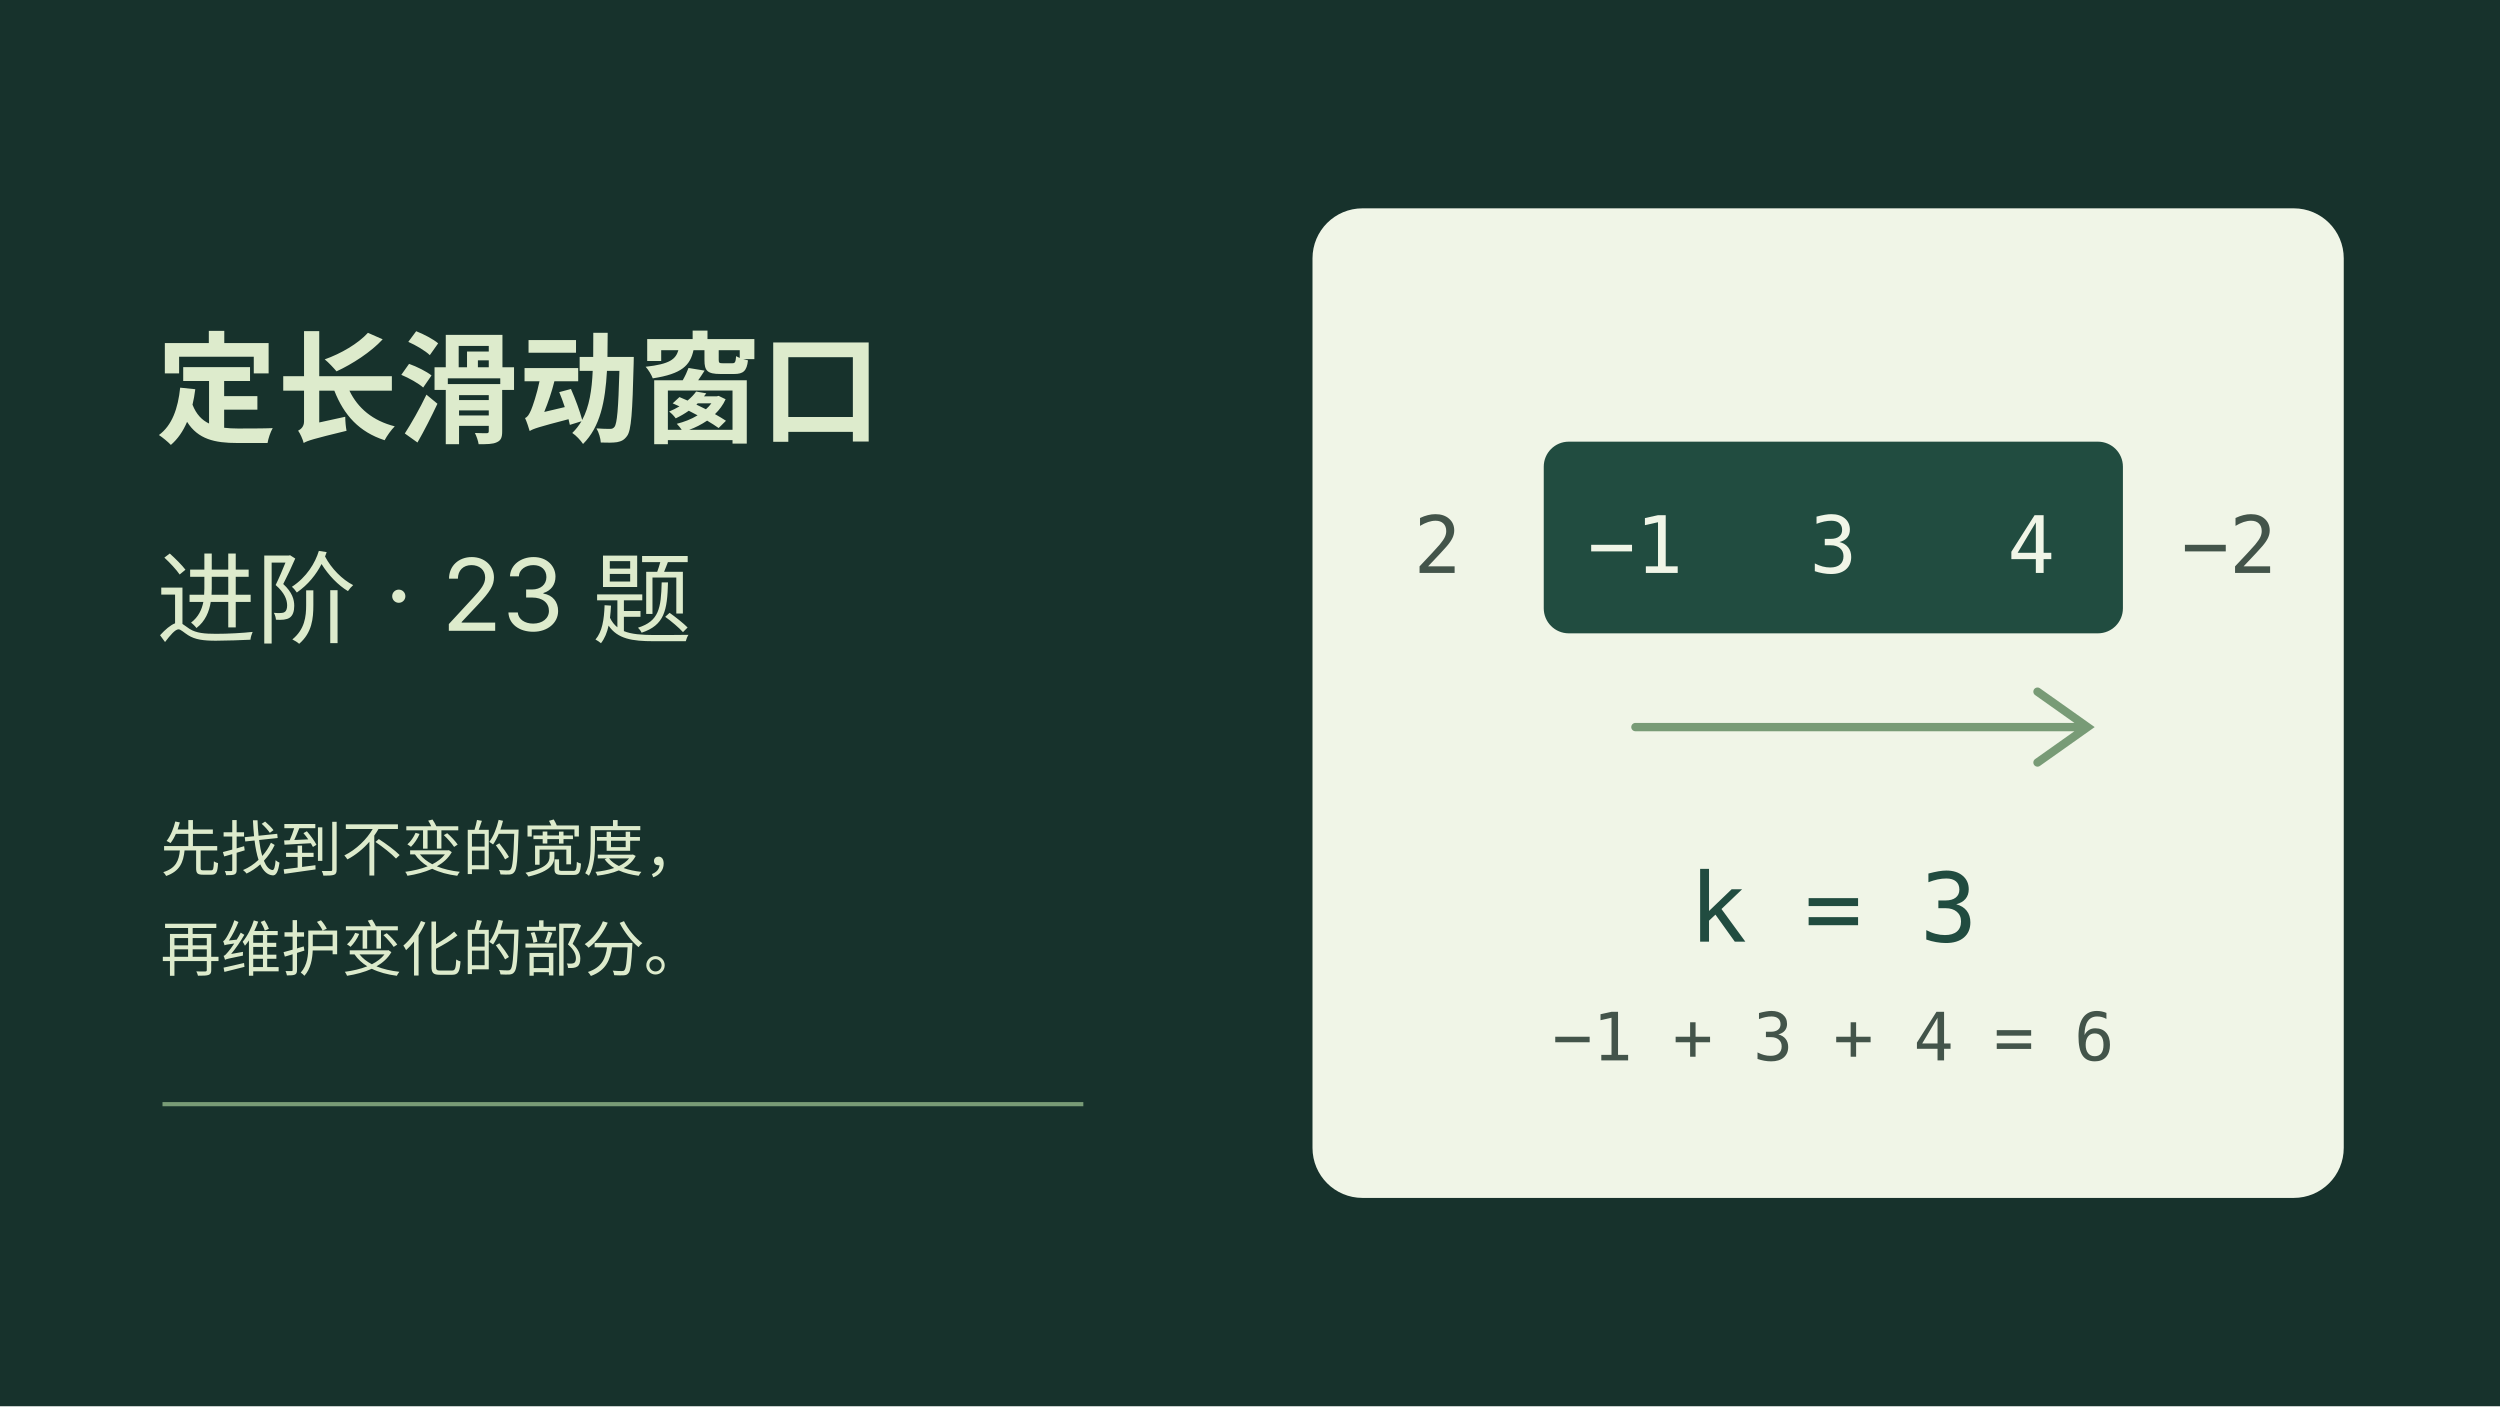
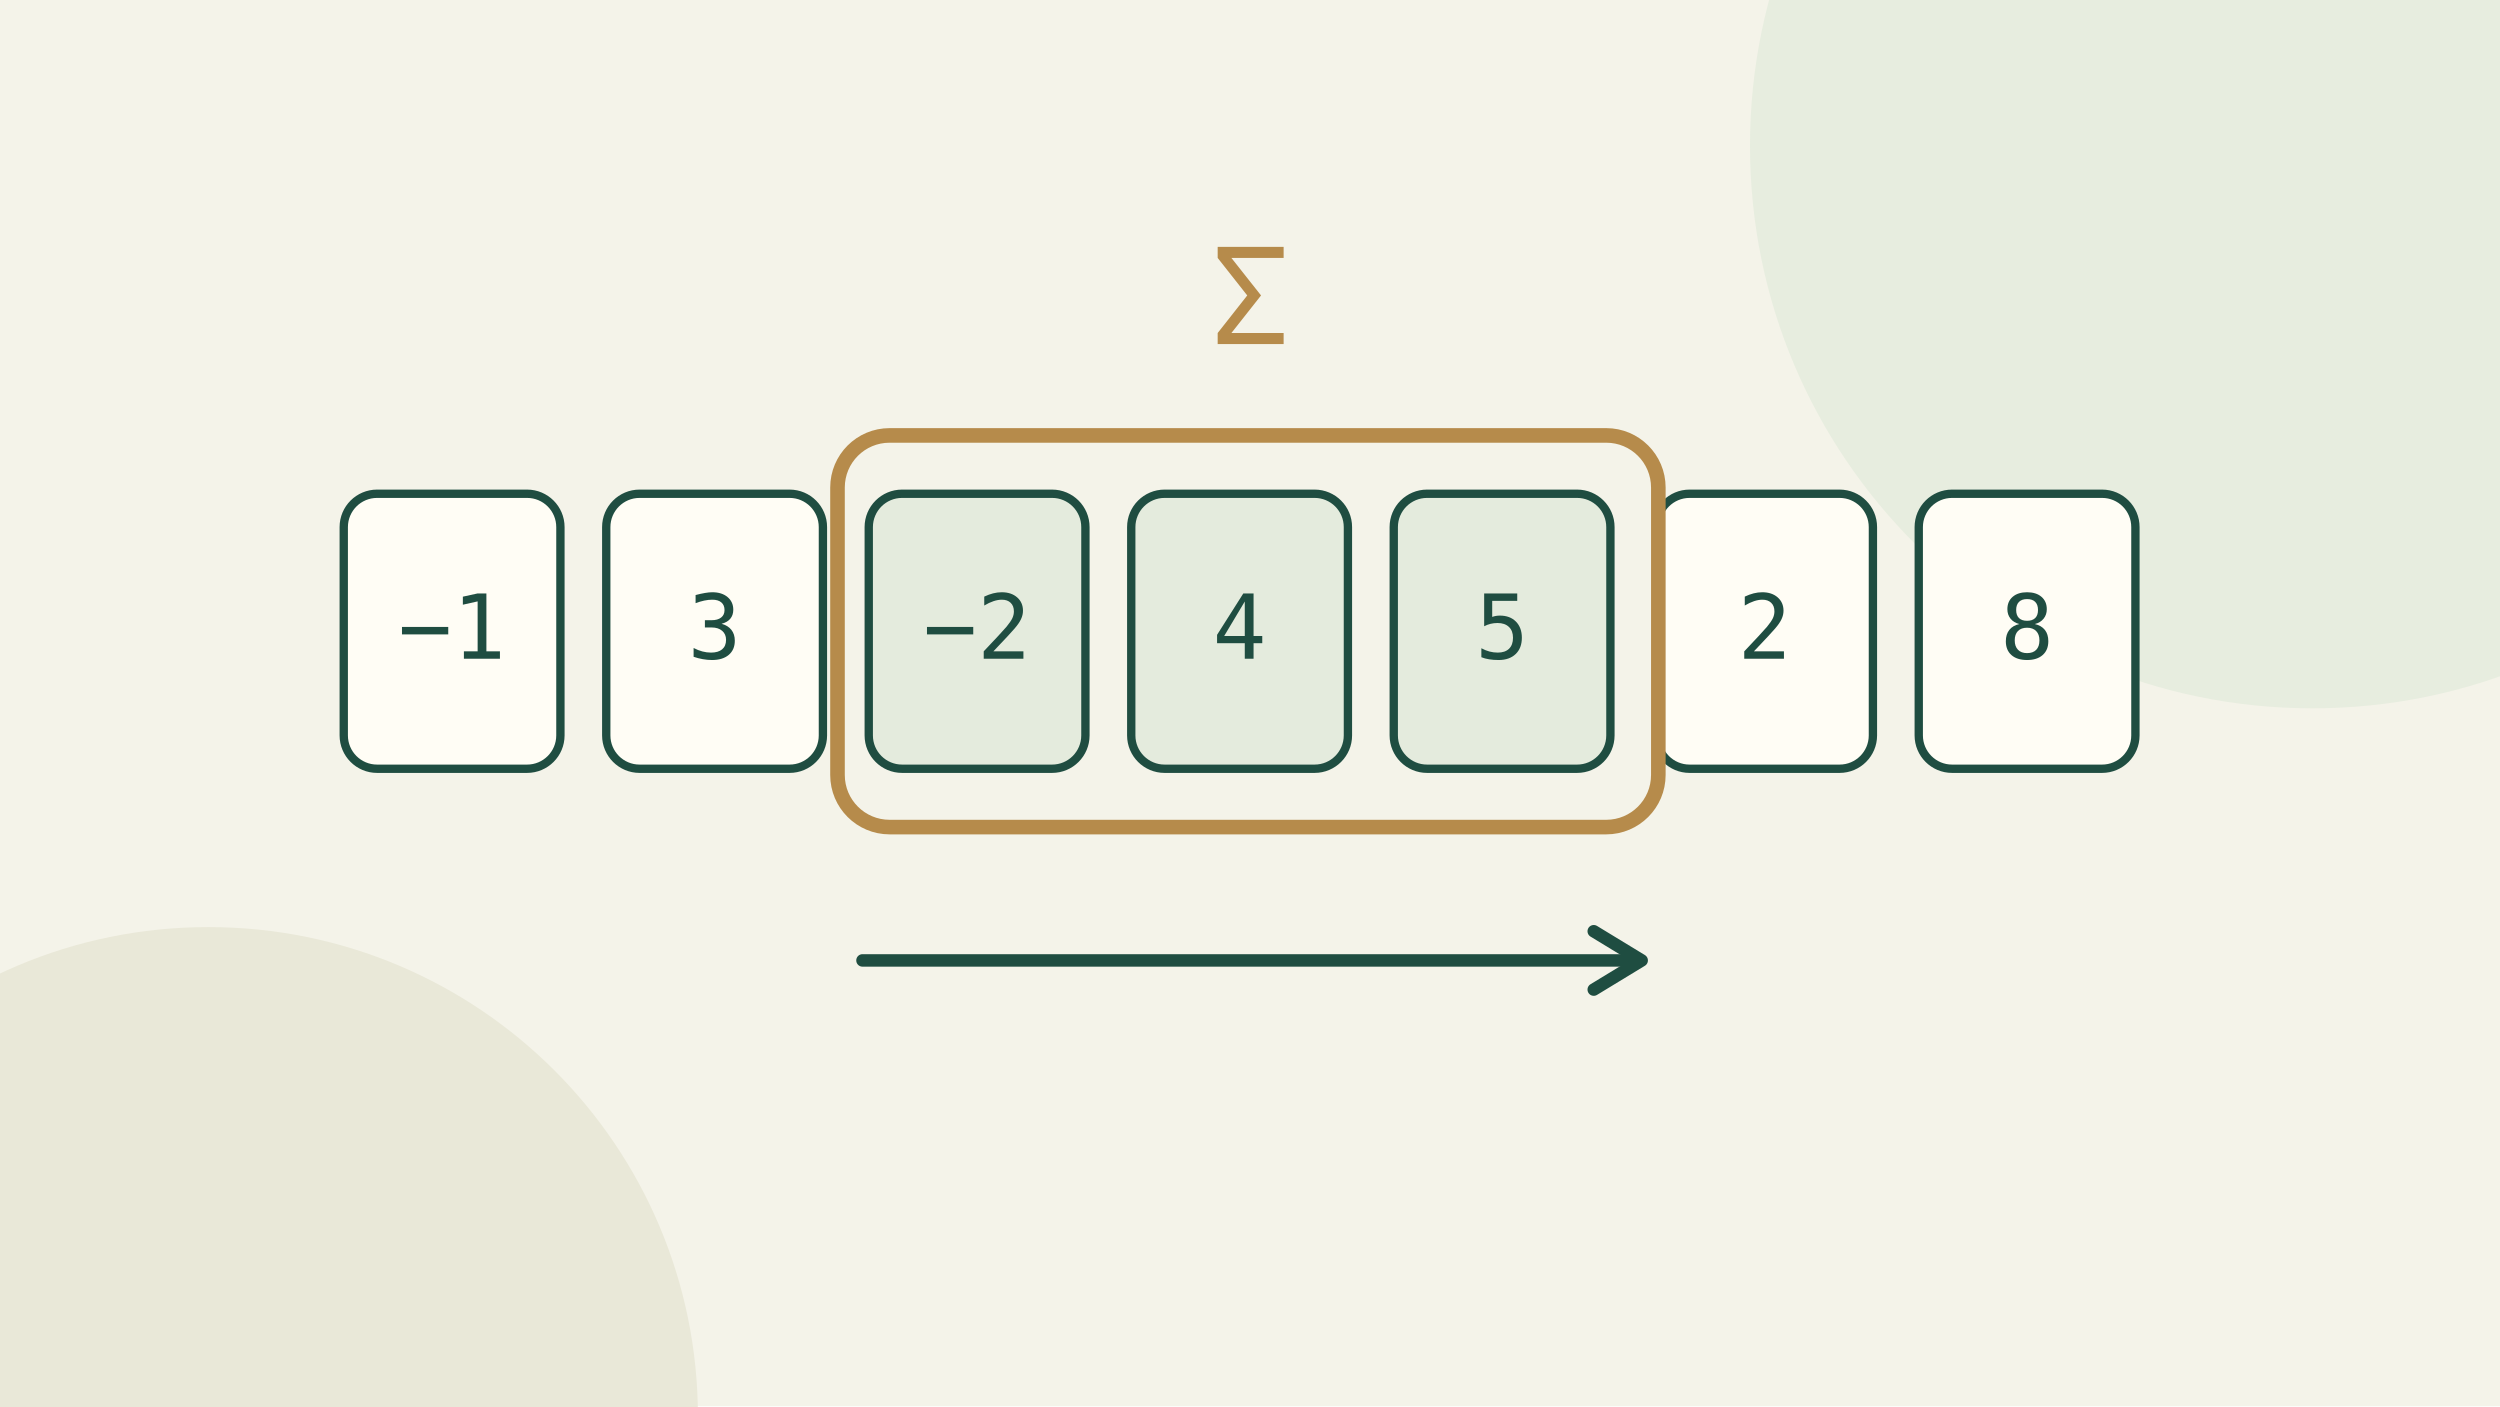
<svg xmlns="http://www.w3.org/2000/svg" width="1200" height="675" viewBox="0 0 1200 675">
-   <rect width="1200" height="675" fill="#17322c" />
-   <g fill="#ddebcc" font-family="-apple-system,BlinkMacSystemFont,'PingFang SC',sans-serif">
-     <text x="75" y="208" font-size="58" font-weight="650">定长滑动窗口</text>
-     <text x="75" y="305" font-size="48">进阶 · 23 题</text>
-     <text x="77" y="418" font-size="29">先找到不变的宽度，</text>
-     <text x="77" y="466" font-size="29">再维护变化的部分。</text>
-     <path d="M78 530H520" stroke="#789b76" stroke-width="2" />
-   </g>
-   <rect x="630" y="100" width="495" height="475" rx="24" fill="#f0f5e7" />
-   <g font-family="ui-monospace,Menlo,monospace" text-anchor="middle">
-     <g font-size="38" fill="#43544a">
-       <text x="690" y="275">2</text>
-       <text x="785" y="275">−1</text>
-       <text x="880" y="275">3</text>
-       <text x="975" y="275">4</text>
-       <text x="1070" y="275">−2</text>
-     </g>
-     <rect x="741" y="212" width="278" height="92" rx="12" fill="#214c40" />
-     <g font-size="38" fill="#f0f5e7">
-       <text x="785" y="275">−1</text>
-       <text x="880" y="275">3</text>
-       <text x="975" y="275">4</text>
-     </g>
-     <path d="M785 349H1000M978 332L1002 349L978 366" fill="none" stroke="#789b76" stroke-width="4" stroke-linecap="round" />
-     <text x="880" y="452" font-size="46" fill="#214c40">k = 3</text>
-     <text x="880" y="509" font-size="32" fill="#43544a">−1 + 3 + 4 = 6</text>
-   </g>
+   <rect width="1200" height="675" fill="#f4f3e9" />
+   <circle cx="1110" cy="70" r="270" fill="#e7eddf" />
+   <circle cx="100" cy="680" r="235" fill="#e9e8d8" />
+   <rect x="165" y="237" width="104" height="132" rx="16" fill="#fffdf5" stroke="#1f4d41" stroke-width="4" />
+   <text x="217" y="304" fill="#1f4d41" font-family="ui-monospace,Menlo,monospace" font-size="43" text-anchor="middle" dominant-baseline="middle">−1</text>
+   <rect x="291" y="237" width="104" height="132" rx="16" fill="#fffdf5" stroke="#1f4d41" stroke-width="4" />
+   <text x="343" y="304" fill="#1f4d41" font-family="ui-monospace,Menlo,monospace" font-size="43" text-anchor="middle" dominant-baseline="middle">3</text>
+   <rect x="417" y="237" width="104" height="132" rx="16" fill="#e4ebdd" stroke="#1f4d41" stroke-width="4" />
+   <text x="469" y="304" fill="#1f4d41" font-family="ui-monospace,Menlo,monospace" font-size="43" text-anchor="middle" dominant-baseline="middle">−2</text>
+   <rect x="543" y="237" width="104" height="132" rx="16" fill="#e4ebdd" stroke="#1f4d41" stroke-width="4" />
+   <text x="595" y="304" fill="#1f4d41" font-family="ui-monospace,Menlo,monospace" font-size="43" text-anchor="middle" dominant-baseline="middle">4</text>
+   <rect x="669" y="237" width="104" height="132" rx="16" fill="#e4ebdd" stroke="#1f4d41" stroke-width="4" />
+   <text x="721" y="304" fill="#1f4d41" font-family="ui-monospace,Menlo,monospace" font-size="43" text-anchor="middle" dominant-baseline="middle">5</text>
+   <rect x="795" y="237" width="104" height="132" rx="16" fill="#fffdf5" stroke="#1f4d41" stroke-width="4" />
+   <text x="847" y="304" fill="#1f4d41" font-family="ui-monospace,Menlo,monospace" font-size="43" text-anchor="middle" dominant-baseline="middle">2</text>
+   <rect x="921" y="237" width="104" height="132" rx="16" fill="#fffdf5" stroke="#1f4d41" stroke-width="4" />
+   <text x="973" y="304" fill="#1f4d41" font-family="ui-monospace,Menlo,monospace" font-size="43" text-anchor="middle" dominant-baseline="middle">8</text>
+   <rect x="402" y="209" width="394" height="188" rx="25" fill="none" stroke="#b68b4b" stroke-width="7" />
+   <path d="M414 461H786" fill="none" stroke="#1f4d41" stroke-width="6" stroke-linecap="round" stroke-linejoin="round" />
+   <path d="M765 447l23 14-23 14" fill="none" stroke="#1f4d41" stroke-width="6" stroke-linecap="round" stroke-linejoin="round" />
+   <text x="600" y="147" fill="#b68b4b" font-family="ui-monospace,Menlo,monospace" font-size="64" text-anchor="middle" dominant-baseline="middle">Σ</text>
</svg>
